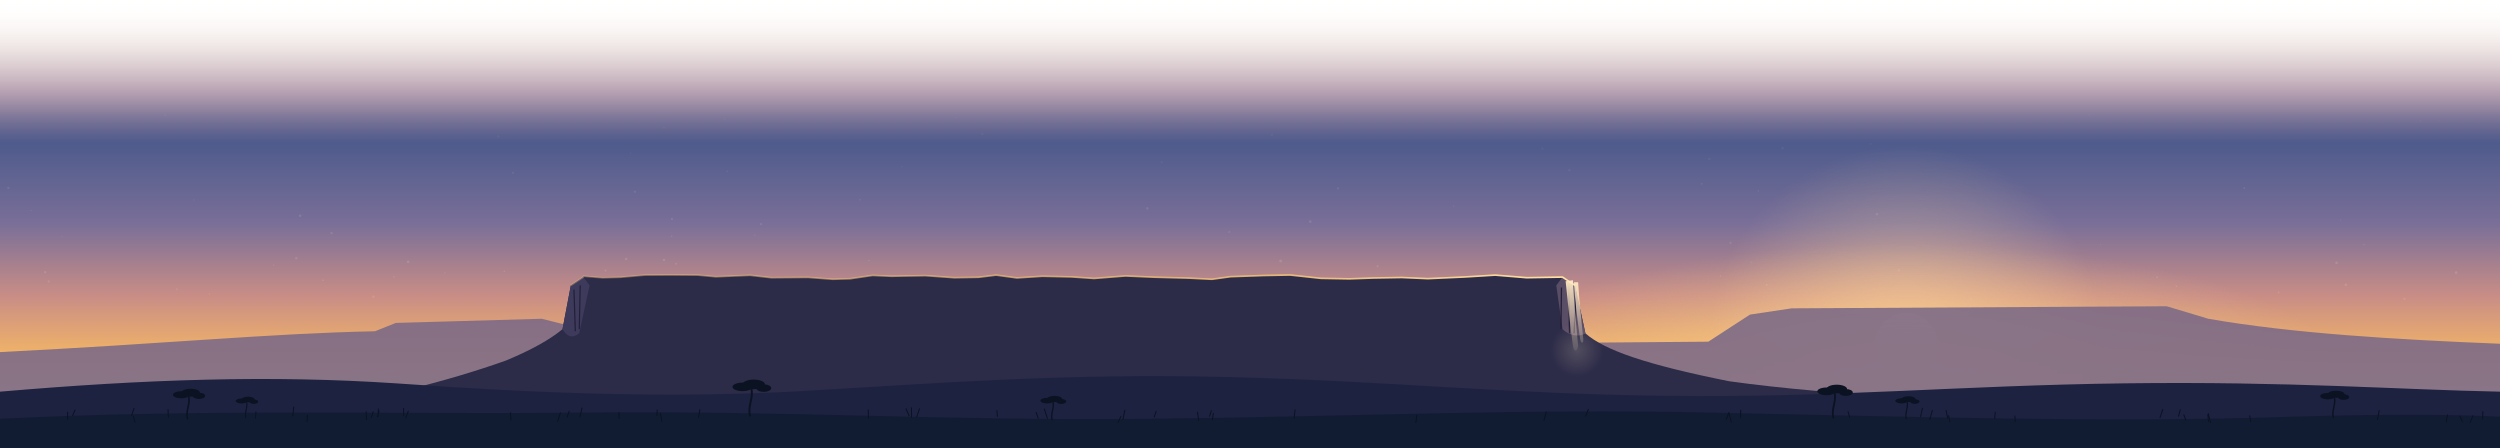
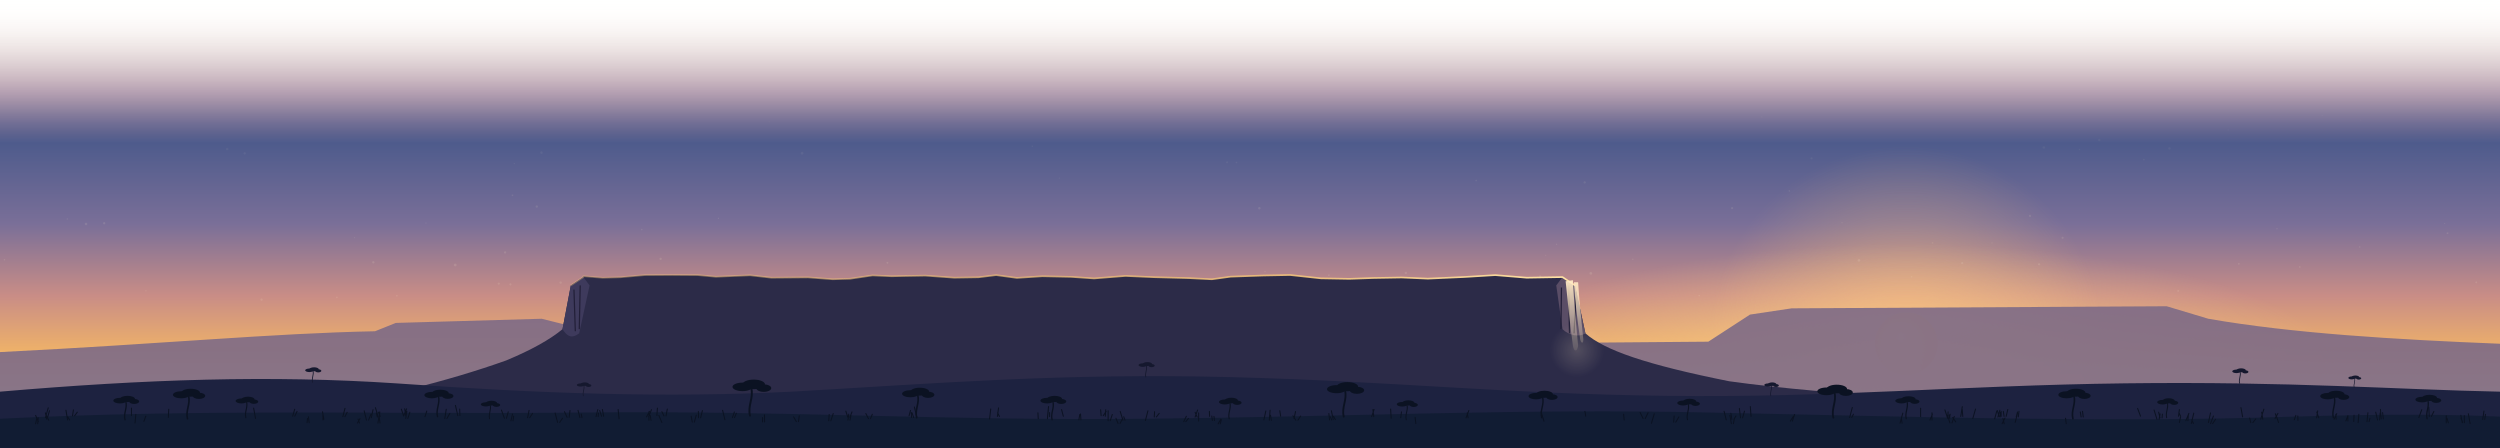
<svg xmlns="http://www.w3.org/2000/svg" viewBox="0 0 2400 430" preserveAspectRatio="xMidYMax slice">
  <defs>
    <linearGradient id="ceu" x1="0" y1="0" x2="0" y2="1">
      <stop offset="0.000" stop-color="#E2C3A4" stop-opacity="0.000" />
      <stop offset="0.023" stop-color="#DABBA2" stop-opacity="0.015" />
      <stop offset="0.046" stop-color="#D2B3A0" stop-opacity="0.055" />
      <stop offset="0.069" stop-color="#CAAB9E" stop-opacity="0.118" />
      <stop offset="0.091" stop-color="#C2A39C" stop-opacity="0.198" />
      <stop offset="0.114" stop-color="#BA9A9A" stop-opacity="0.292" />
      <stop offset="0.137" stop-color="#B29298" stop-opacity="0.394" />
      <stop offset="0.160" stop-color="#AA8A96" stop-opacity="0.500" />
      <stop offset="0.183" stop-color="#A28294" stop-opacity="0.606" />
      <stop offset="0.206" stop-color="#977A93" stop-opacity="0.708" />
      <stop offset="0.229" stop-color="#897491" stop-opacity="0.802" />
      <stop offset="0.251" stop-color="#7A6E90" stop-opacity="0.882" />
      <stop offset="0.274" stop-color="#6B678F" stop-opacity="0.945" />
      <stop offset="0.297" stop-color="#5D618D" stop-opacity="0.985" />
      <stop offset="0.320" stop-color="#4E5B8C" stop-opacity="1.000" />
      <stop offset=".5" stop-color="#7A6F98" />
      <stop offset=".66" stop-color="#C98D86" />
      <stop offset=".78" stop-color="#EDB06A" />
      <stop offset=".87" stop-color="#F8D58C" />
    </linearGradient>
+     <radialGradient id="sol-disco" cx=".42" cy=".38" r=".7">
+       <stop offset="0" stop-color="#FFD27A" />
+       <stop offset="1" stop-color="#FF9F3D" />
+     </radialGradient>
    <radialGradient id="astro-brilho">
-       <stop offset="0" stop-color="#FFD9A0" stop-opacity="0.55" />
-       <stop offset="1" stop-color="#FFD9A0" stop-opacity="0" />
+       <stop offset="0" stop-color="#FFC27A" stop-opacity="0.6" />
+       <stop offset="1" stop-color="#FFC27A" stop-opacity="0" />
    </radialGradient>
    <radialGradient id="sol" cx="1830" cy="190" r="420" gradientUnits="userSpaceOnUse" gradientTransform="translate(1830 190) scale(1 .3) translate(-1830 -190)">
      <stop offset="0" stop-color="#FFD48A" stop-opacity="0.75" />
      <stop offset="1" stop-color="#FFD48A" stop-opacity="0" />
    </radialGradient>
    <linearGradient id="agua" x1="0" y1="0" x2="0" y2="1">
      <stop offset="0" stop-color="#FFE9C4" stop-opacity=".95" />
      <stop offset="1" stop-color="#FFE9C4" stop-opacity=".1" />
    </linearGradient>
    <radialGradient id="nevoa" cx="1514" cy="166" r="26" gradientUnits="userSpaceOnUse">
      <stop offset="0" stop-color="#FFE9C4" stop-opacity=".18" />
      <stop offset="1" stop-color="#FFE9C4" stop-opacity="0" />
    </radialGradient>
    <linearGradient id="luz" x1="548" y1="0" x2="1512" y2="0" gradientUnits="userSpaceOnUse">
      <stop offset="0" stop-color="#F2C27A" stop-opacity="0.35" />
      <stop offset=".7" stop-color="#F2C27A" stop-opacity="0.9" />
      <stop offset="1" stop-color="#FFE3A6" stop-opacity="1" />
    </linearGradient>
  </defs>
  <rect width="2400" height="430" fill="url(#ceu)" />
  <g fill="#F4E7C8" opacity="0.12">
-     <circle cx="865.7" cy="159.9" r="0.6" opacity="0.6" />
-     <circle cx="2006" cy="110.1" r="0.9" opacity="0.2" />
-     <circle cx="1506.6" cy="163.4" r="1" opacity="0.6" />
-     <circle cx="1633.6" cy="176.5" r="0.9" opacity="0.7" />
-     <circle cx="8" cy="180.4" r="1.1" opacity="0.8" />
-     <circle cx="1795.8" cy="138.1" r="0.9" opacity="0.4" />
-     <circle cx="1284.5" cy="180.7" r="1" opacity="0.8" />
-     <circle cx="158.5" cy="110.7" r="1.1" opacity="0.2" />
-     <circle cx="605.3" cy="147" r="0.6" opacity="0.5" />
-     <circle cx="637.3" cy="122.6" r="1.1" opacity="0.3" />
-     <circle cx="492.5" cy="165.9" r="1.1" opacity="0.6" />
-     <circle cx="2341.8" cy="115.8" r="0.9" opacity="0.2" />
-     <circle cx="918.1" cy="113.1" r="0.9" opacity="0.2" />
-     <circle cx="1640.9" cy="152.6" r="1.1" opacity="0.5" />
-     <circle cx="1480.7" cy="142.6" r="1" opacity="0.4" />
-     <circle cx="185.9" cy="192" r="0.6" opacity="0.8" />
-     <circle cx="609.5" cy="184.1" r="1.1" opacity="0.8" />
-     <circle cx="730.6" cy="215.1" r="1" opacity="1" />
-     <circle cx="29.9" cy="202.1" r="0.5" opacity="0.9" />
-     <circle cx="645.1" cy="210.2" r="1" opacity="1" />
-     <circle cx="1661.2" cy="233.1" r="1" opacity="1" />
-     <circle cx="698.1" cy="164.5" r="0.9" opacity="0.6" />
-     <circle cx="1115.2" cy="155.7" r="0.9" opacity="0.5" />
-     <circle cx="284.4" cy="247.9" r="1.2" opacity="1" />
-     <circle cx="478.2" cy="130.9" r="1.3" opacity="0.3" />
-     <circle cx="2247" cy="211.4" r="0.5" opacity="1" />
-     <circle cx="1101.5" cy="200.1" r="1.2" opacity="0.9" />
-     <circle cx="2323.5" cy="116.1" r="0.9" opacity="0.2" />
-     <circle cx="644.8" cy="226.9" r="0.7" opacity="1" />
-     <circle cx="2269.4" cy="234.9" r="0.7" opacity="1" />
-     <circle cx="1395.5" cy="197.8" r="0.6" opacity="0.9" />
-     <circle cx="1257.8" cy="212.7" r="1.3" opacity="1" />
-     <circle cx="318.3" cy="223.7" r="1.2" opacity="1" />
-     <circle cx="1221" cy="129.5" r="1.2" opacity="0.3" />
-     <circle cx="1688" cy="183.3" r="0.7" opacity="0.8" />
-     <circle cx="2154.5" cy="180.6" r="0.9" opacity="0.8" />
-     <circle cx="59.6" cy="226.9" r="0.5" opacity="1" />
-     <circle cx="1180.1" cy="222.7" r="0.9" opacity="1" />
-     <circle cx="724.7" cy="225.7" r="0.6" opacity="1" />
-     <circle cx="825.5" cy="191.8" r="0.8" opacity="0.8" />
-     <circle cx="2016.6" cy="235" r="0.5" opacity="1" />
-     <circle cx="1801.8" cy="205.6" r="1.2" opacity="1" />
-     <circle cx="288.1" cy="207.1" r="1.2" opacity="1" />
-     <circle cx="1711.3" cy="142.2" r="1.2" opacity="0.4" />
-     <circle cx="695.6" cy="114.4" r="0.8" opacity="0.2" />
-     <circle cx="943" cy="128.6" r="1.3" opacity="0.3" />
+     <circle cx="1662.8" cy="199.8" r="1" opacity="0.9" />
+     <circle cx="2349.6" cy="223.9" r="0.9" opacity="1" />
+     <circle cx="2015.3" cy="134.4" r="1.1" opacity="0.4" />
+     <circle cx="2058.1" cy="153.3" r="0.8" opacity="0.5" />
+     <circle cx="1739.1" cy="152" r="1" opacity="0.5" />
+     <circle cx="738.6" cy="116.8" r="0.7" opacity="0.2" />
+     <circle cx="1494.3" cy="234.5" r="0.6" opacity="1" />
+     <circle cx="2185.9" cy="219.6" r="0.6" opacity="1" />
+     <circle cx="64.6" cy="210.2" r="0.6" opacity="1" />
+     <circle cx="2229.5" cy="110.9" r="0.8" opacity="0.2" />
+     <circle cx="340.4" cy="228.2" r="0.5" opacity="1" />
+     <circle cx="100" cy="214.3" r="1.1" opacity="1" />
+     <circle cx="1521.3" cy="175.1" r="1.1" opacity="0.7" />
+     <circle cx="1768.3" cy="213.8" r="0.6" opacity="1" />
+     <circle cx="1417.1" cy="173.3" r="0.8" opacity="0.7" />
+     <circle cx="1962.1" cy="141.6" r="1.2" opacity="0.4" />
+     <circle cx="2139.1" cy="124.7" r="0.6" opacity="0.3" />
+     <circle cx="2082.7" cy="142.5" r="1.2" opacity="0.4" />
+     <circle cx="2266.4" cy="115.4" r="0.6" opacity="0.2" />
+     <circle cx="493.7" cy="157" r="0.6" opacity="0.6" />
+     <circle cx="82.6" cy="215" r="1.2" opacity="1" />
+     <circle cx="1948.8" cy="207.3" r="1" opacity="1" />
+     <circle cx="1980.1" cy="228.3" r="1" opacity="1" />
+     <circle cx="689.7" cy="209.6" r="0.6" opacity="1" />
+     <circle cx="234.9" cy="147.2" r="1.1" opacity="0.5" />
+     <circle cx="492" cy="187.5" r="0.8" opacity="0.8" />
+     <circle cx="1017" cy="171" r="0.5" opacity="0.7" />
+     <circle cx="616.1" cy="220.4" r="0.7" opacity="1" />
+     <circle cx="1717.8" cy="183.3" r="0.8" opacity="0.8" />
+     <circle cx="770" cy="147.1" r="1.3" opacity="0.5" />
+     <circle cx="1209" cy="199.9" r="1.2" opacity="0.9" />
+     <circle cx="1483.9" cy="245.1" r="0.5" opacity="1" />
+     <circle cx="991" cy="140.4" r="0.8" opacity="0.4" />
+     <circle cx="1855.3" cy="233.2" r="0.8" opacity="1" />
+     <circle cx="1691.2" cy="112.1" r="0.9" opacity="0.2" />
+     <circle cx="519.8" cy="146.5" r="1.2" opacity="0.5" />
+     <circle cx="218.1" cy="143.1" r="1.2" opacity="0.4" />
+     <circle cx="408.9" cy="214.1" r="0.5" opacity="1" />
+     <circle cx="484.9" cy="242.3" r="1.1" opacity="1" />
+     <circle cx="2346.9" cy="214.5" r="0.5" opacity="1" />
+     <circle cx="1178" cy="155.8" r="0.9" opacity="0.5" />
+     <circle cx="1912.3" cy="233.2" r="0.6" opacity="1" />
+     <circle cx="1187" cy="156" r="0.8" opacity="0.5" />
+     <circle cx="1996.4" cy="143.5" r="0.7" opacity="0.4" />
+     <circle cx="2265.3" cy="237.1" r="0.7" opacity="1" />
+     <circle cx="515.3" cy="198.3" r="1.1" opacity="0.9" />
  </g>
  <circle cx="1830" cy="330" r="190" fill="url(#astro-brilho)" />
-   <circle cx="1830" cy="330" r="30" fill="#FFE2A0" />
+   <circle cx="1830" cy="330" r="30" fill="url(#sol-disco)" />
  <g transform="translate(0 170)">
    <rect width="2400" height="260" fill="url(#sol)" />
    <g fill="#F4E7C8" opacity="0.14">
-       <circle cx="46.8" cy="100.2" r="1" />
-       <circle cx="43.4" cy="91.3" r="1.1" />
-       <circle cx="1229.4" cy="80.6" r="1.4" />
-       <circle cx="1892.1" cy="116.9" r="0.7" />
-       <circle cx="637.4" cy="79.6" r="1.2" />
-       <circle cx="649.1" cy="83.2" r="0.9" />
-       <circle cx="2187.4" cy="110.8" r="0.8" />
-       <circle cx="358.5" cy="114.8" r="1.1" />
-       <circle cx="1681" cy="81.6" r="0.6" />
-       <circle cx="1651.7" cy="95" r="0.7" />
-       <circle cx="2252" cy="103.4" r="1.2" />
-       <circle cx="201" cy="112.2" r="0.7" />
-       <circle cx="2070.7" cy="96.2" r="0.9" />
-       <circle cx="1327.4" cy="115.1" r="0.8" />
-       <circle cx="310.1" cy="99.1" r="0.8" />
-       <circle cx="262.7" cy="84.5" r="0.6" />
-       <circle cx="484.2" cy="90.5" r="0.8" />
-       <circle cx="1822.8" cy="89.6" r="1" />
-       <circle cx="427" cy="91.9" r="0.6" />
-       <circle cx="601.1" cy="78.6" r="1.2" />
-       <circle cx="1322.5" cy="85.6" r="1" />
-       <circle cx="2243.1" cy="82.3" r="1.3" />
-       <circle cx="1037.2" cy="97.8" r="1.3" />
-       <circle cx="943.4" cy="98.3" r="1.2" />
-       <circle cx="2357.9" cy="91.7" r="1.3" />
-       <circle cx="1696.1" cy="103.4" r="0.9" />
-       <circle cx="834.1" cy="80.2" r="0.7" />
-       <circle cx="169.7" cy="107.6" r="0.8" />
-       <circle cx="391.8" cy="81.4" r="1.3" />
-       <circle cx="2089.3" cy="104.8" r="0.8" />
-       <circle cx="581.3" cy="89.7" r="1" />
-       <circle cx="378.1" cy="95.8" r="0.8" />
-       <circle cx="2308.3" cy="116.9" r="1" />
-       <circle cx="586.7" cy="116.6" r="0.8" />
+       <circle cx="381" cy="113.9" r="0.8" />
+       <circle cx="1957.5" cy="83.7" r="1" />
+       <circle cx="2207.8" cy="86.3" r="0.8" />
+       <circle cx="1214.4" cy="90.8" r="0.6" />
+       <circle cx="437" cy="84.4" r="1.3" />
+       <circle cx="1631.2" cy="113.8" r="0.7" />
+       <circle cx="1883.7" cy="82.6" r="1" />
+       <circle cx="1527.2" cy="92.4" r="1.3" />
+       <circle cx="1332.4" cy="101.2" r="1.3" />
+       <circle cx="251.1" cy="117.7" r="1.1" />
+       <circle cx="946.2" cy="109.9" r="0.8" />
+       <circle cx="2377.2" cy="101.1" r="0.9" />
+       <circle cx="1835.1" cy="95.7" r="0.7" />
+       <circle cx="1784.6" cy="79.9" r="1.3" />
+       <circle cx="608.8" cy="103.6" r="1.4" />
+       <circle cx="1406.1" cy="104.5" r="0.9" />
+       <circle cx="4.3" cy="79.4" r="0.7" />
+       <circle cx="1478.5" cy="95.3" r="1" />
+       <circle cx="2149.3" cy="83.3" r="0.8" />
+       <circle cx="1567.5" cy="78.9" r="0.6" />
+       <circle cx="851.9" cy="82.3" r="0.9" />
+       <circle cx="538.2" cy="101.3" r="1.1" />
+       <circle cx="490" cy="103" r="1" />
+       <circle cx="323.4" cy="115.5" r="0.8" />
+       <circle cx="358.4" cy="81.8" r="1.1" />
+       <circle cx="2091.1" cy="109.3" r="0.9" />
+       <circle cx="634.2" cy="78.5" r="1.1" />
+       <circle cx="1349.6" cy="92" r="1.1" />
+       <circle cx="1065" cy="115.5" r="1.2" />
+       <circle cx="596.4" cy="114.1" r="0.6" />
+       <circle cx="1275.7" cy="94.2" r="0.8" />
+       <circle cx="140.1" cy="109.2" r="0.6" />
+       <circle cx="1322.2" cy="115.6" r="0.7" />
+       <circle cx="478.8" cy="102.3" r="1" />
    </g>
    <path d="M0 260 L0 168 C160 160 260 150 360 148 L380 140 L520 136 L560 146 C660 158 760 162 900 160 C1100 158 1250 164 1400 160 L1640 158 L1680 132 L1720 126 L2080 124 L2120 136 C2200 150 2300 156 2400 160 L2400 260 Z" fill="#7D6A86" opacity=".9" />
    <path d="M260 230 C360 214 430 196 486 176 C510 166 528 156 540 146 L548 104 L560 96 L560 95.2L578.7 96.7L595.8 96.2L619.1 94.1L645.2 94L669.8 94.1L687.3 95.7L720.1 94.3L740.4 96.6L775.7 96.3L799.5 98.1L816.1 97.6L837.7 94.4L855.8 95.2L888.3 94.6L916 96.6L939.4 96.2L956.3 94.1L976.2 96.8L1000.7 95.2L1028.4 95.8L1050.3 97.3L1080.4 94.9L1108 96.1L1141.8 97L1163.4 98.1L1181.4 95.6L1212.8 94.5L1238.5 94L1268 97.2L1295.5 97.7L1317.7 96.9L1345.6 96.4L1370.7 97.5L1406 95.9L1435.4 94.1L1465.6 96.6L1500 96 L1512 104 L1522 150 C1540 166 1580 180 1660 196 C1760 210 1900 216 2050 222 L2050 260 L260 260 Z" fill="#2C2B48" />
    <path d="M540 146 L548 104 L560 96 L566 104 L556 150 C548 156 544 152 540 146 Z" fill="#3E3A5C" />
    <path d="M1500 96 L1512 104 L1522 150 C1516 154 1506 152 1500 146 L1494 104 Z" fill="#5A4D66" />
    <path d="M551 108 L552.3 148M557 104 L556.1 146M1499 106 L1498.5 146M1506 104 L1506.7 150M1513 110 L1511.1 150" stroke="#221F38" stroke-width="1.2" fill="none" />
    <path d="M548 104 L560 96 L560 95.2L578.7 96.7L595.8 96.2L619.1 94.1L645.2 94L669.8 94.1L687.3 95.7L720.1 94.3L740.4 96.6L775.7 96.3L799.5 98.1L816.1 97.6L837.7 94.4L855.8 95.2L888.3 94.6L916 96.6L939.4 96.2L956.3 94.1L976.2 96.8L1000.7 95.2L1028.4 95.8L1050.3 97.3L1080.4 94.9L1108 96.1L1141.8 97L1163.4 98.1L1181.4 95.6L1212.8 94.5L1238.5 94L1268 97.2L1295.5 97.7L1317.7 96.9L1345.6 96.4L1370.7 97.5L1406 95.9L1435.4 94.1L1465.6 96.6L1500 96 L1512 104" stroke="url(#luz)" stroke-width="1.6" fill="none" stroke-linejoin="round" />
    <path d="M1503 100 C1505 120 1507 140 1510 162 C1511 168 1514 168 1515 162 C1513 140 1511 120 1510 99 Z M1511 101 C1512 118 1514 136 1517 156 C1518 160 1520 160 1520 156 C1518 136 1516 118 1515 101 Z" fill="url(#agua)" />
    <rect x="1470" y="130" width="90" height="70" fill="url(#nevoa)" />
    <path d="M0 260 L0 206 C140 194 260 190 380 198 C520 208 640 212 760 206 C900 198 1020 188 1180 192 C1340 196 1440 208 1600 210 C1760 212 1880 200 2040 198 C2200 196 2300 204 2400 206 L2400 260 Z" fill="#1D2240" />
+     <path d="M300 197 C299 193 301.5 190 300.5 186" stroke="#15182E" stroke-width="0.8" fill="none" stroke-linecap="round" />
+     <g fill="#15182E">
+       <ellipse cx="297" cy="185.5" rx="4" ry="1.7" />
+       <ellipse cx="301.5" cy="184.5" rx="4.5" ry="1.9" />
+       <ellipse cx="305.5" cy="186" rx="3" ry="1.5" />
+     </g>
+     <path d="M560 210 C559.1 206.4 561.4 203.7 560.5 200.1" stroke="#15182E" stroke-width="0.7" fill="none" stroke-linecap="round" />
+     <g fill="#15182E">
+       <ellipse cx="557.3" cy="199.6" rx="3.6" ry="1.5" />
+       <ellipse cx="561.4" cy="198.8" rx="4" ry="1.7" />
+       <ellipse cx="565" cy="200.1" rx="2.7" ry="1.4" />
+     </g>
+     <path d="M1100 192 C1099 188 1101.5 185 1100.5 181" stroke="#15182E" stroke-width="0.8" fill="none" stroke-linecap="round" />
+     <g fill="#15182E">
+       <ellipse cx="1097" cy="180.5" rx="4" ry="1.7" />
+       <ellipse cx="1101.5" cy="179.5" rx="4.5" ry="1.9" />
+       <ellipse cx="1105.5" cy="181" rx="3" ry="1.5" />
+     </g>
+     <path d="M1700 210 C1699.1 206.4 1701.3 203.7 1700.5 200.1" stroke="#15182E" stroke-width="0.7" fill="none" stroke-linecap="round" />
+     <g fill="#15182E">
+       <ellipse cx="1697.3" cy="199.6" rx="3.6" ry="1.5" />
+       <ellipse cx="1701.3" cy="198.8" rx="4" ry="1.7" />
+       <ellipse cx="1705" cy="200.1" rx="2.7" ry="1.4" />
+     </g>
+     <path d="M2150 198 C2149 194 2151.5 191 2150.5 187" stroke="#15182E" stroke-width="0.8" fill="none" stroke-linecap="round" />
+     <g fill="#15182E">
+       <ellipse cx="2147" cy="186.5" rx="4" ry="1.7" />
+       <ellipse cx="2151.5" cy="185.5" rx="4.5" ry="1.9" />
+       <ellipse cx="2155.5" cy="187" rx="3" ry="1.5" />
+     </g>
+     <path d="M2260 202 C2259.2 198.8 2261.2 196.4 2260.4 193.2" stroke="#15182E" stroke-width="0.6" fill="none" stroke-linecap="round" />
+     <g fill="#15182E">
+       <ellipse cx="2257.6" cy="192.8" rx="3.2" ry="1.4" />
+       <ellipse cx="2261.2" cy="192" rx="3.6" ry="1.5" />
+       <ellipse cx="2264.4" cy="193.2" rx="2.4" ry="1.2" />
+     </g>
    <path d="M0 260 L0 232 C200 222 380 228 560 226 C760 224 900 234 1100 232 C1300 230 1460 222 1640 226 C1840 230 2020 236 2200 230 C2300 227 2360 228 2400 230 L2400 260 Z" fill="#111C33" />
-     <path d="M1108.1 230.2 l1.8 -5.3M281 229.4 l1 -8.6M1843.8 229.9 l1.7 -8M594.3 231.7 l-0.1 -5.7M2091.4 229.6 l1.7 -6.3M1078 232.8 l1.8 -8.9M2120.1 234.7 l-0.6 -6.6M2073.6 230.9 l2.7 -7.9M996.7 231.5 l-2 -5.5M2122.1 235.7 l-2.1 -8.6M362.2 230.2 l1.8 -5.6M556.7 230.6 l2 -8.9M1163.9 233.1 l0.9 -6.4M630.6 229 l0.3 -5.5M1005.5 231.6 l-2.9 -8.9M1359.2 235.7 l0.9 -7.1M1657.2 232.6 l2.6 -6.7M1482.2 233.7 l2.2 -8.3M129.6 235.3 l-1.7 -6M1871.9 235.1 l-1.2 -6M1914.9 231.7 l0.5 -6M957.5 229.7 l-0.5 -5.5M1522.3 229.4 l2.5 -6.4M161.6 230.5 l-0.3 -7.3M389.5 231.4 l2.4 -6.7M126.2 229 l2.5 -7M363 229.7 l0.2 -7.1M872.7 229.2 l-2.9 -6.8M2098.4 233.3 l-1.9 -5M356.5 230.8 l1.8 -5.7M833.7 231.5 l-0.2 -7.9M294.8 234.9 l0.3 -6.3M2383.4 232.3 l0.1 -7.2M1161.2 229.6 l1.7 -5.4M245.3 231.4 l0.4 -6M635.4 234.8 l-1.3 -8.1M387.5 229.2 l0 -7.2M2282.4 232.7 l1.6 -8.6M351.8 232.8 l-0.3 -7.5M64.9 232.7 l0 -7M2348.4 235 l1.2 -6.8M1670.9 230.8 l0.2 -6.9M880.1 230.2 l2.6 -7.8M1852.7 232.7 l2.3 -8.8M1869.7 231.3 l-1.4 -7.2M535.3 234.7 l2.7 -8.4M2363.8 235 l-2.2 -5.5M1934.6 234.7 l-0.3 -5.3M1775.7 230.6 l-1.6 -5.3M1242.3 231.5 l1 -8.1M69.6 229.2 l2.4 -5.6M670.6 230.8 l1.3 -7.6M1662.1 235.7 l-2.1 -8.5M1073.3 235.6 l2.8 -5.9M2371.3 235.7 l2.7 -6.6M875.1 230.5 l-0.1 -9M544.4 230.4 l2 -5.6M490.5 233.4 l-0.4 -7.1M2160.7 234.9 l-1 -5.8M1150.7 233.6 l-1.1 -7.9" stroke="#0B1222" stroke-width="1" fill="none" stroke-linecap="round" />
+     <path d="M1108.1 230.3 l0.3 -5.1M1110.1 230.3 l2.7 -3.4M281 229.5 l1.9 -6.6M283 229.5 l2.2 -4.6M1843.8 230 l0 -8.1M594.3 232.1 l-0.9 -9M2091.4 229.6 l0.8 -6.4M2093.4 229.6 l-1.7 -3.5M1078 233.4 l-2.6 -8.4M1080 233.4 l-1.2 -3.3M2120.1 235.6 l2 -9.2M2073.6 231.2 l-1.3 -5.5M2075.6 231.2 l0.3 -3.6M996.7 231.9 l-0.3 -5.6M2122.1 236.7 l2.8 -7.3M2124.1 236.7 l2.8 -4.2M362.2 230.4 l-0.9 -4M364.2 230.4 l0.4 -5M556.7 230.9 l-1.8 -7M558.7 230.9 l-0.7 -3.4M1163.9 233.7 l-0.6 -4.3M1165.9 233.7 l-0.5 -3.9M630.6 229 l0.5 -7.2M1005.5 232 l0.9 -8.3M1359.2 236.6 l-0.7 -6M1657.2 233.1 l-2.1 -8.3M1482.2 234.4 l-2.7 -9M129.6 236.2 l0.8 -8.4M1871.9 236 l-2.2 -7.1M1873.9 236 l2.2 -6.2M1914.9 232.1 l2 -7.5M957.5 229.8 l1.1 -8.2M959.5 229.8 l-1.8 -3.5M1522.3 229.5 l-0.8 -4.6M161.6 230.7 l0.4 -7.8M389.5 231.7 l1.1 -6.9M391.5 231.7 l2 -6M126.2 229 l0 -7.2M363 229.8 l-2.6 -8.4M365 229.8 l-1.6 -4.1M872.7 229.2 l1.4 -5.2M2098.4 233.9 l2.9 -7M2100.4 233.9 l0.4 -5.7M356.5 231 l1.6 -7.7M833.7 231.9 l-2.5 -4.9M835.7 231.9 l1.7 -4.2M294.8 235.8 l0.4 -4.1M296.8 235.8 l-0.7 -5.7M2383.4 232.7 l1.2 -8.1M2385.4 232.7 l0.6 -4.9M1161.2 229.7 l-0.2 -4.7M245.3 231.7 l-1.8 -9.9M635.4 235.6 l-2.9 -6.8M387.5 229.2 l2.8 -6.7M389.5 229.2 l-1 -6.8M2282.4 233.2 l-1.7 -7.5M2284.4 233.2 l0.6 -6.8M351.8 233.3 l-2.2 -8.9M353.8 233.3 l2.4 -5.8M64.9 233.2 l-1.6 -9.4M66.9 233.2 l-1.9 -3M2348.4 235.9 l-0 -6.7M2350.4 235.9 l-1.3 -4.4M1670.9 231.1 l-1.1 -9M1672.9 231.1 l1.8 -6.4M880.1 230.3 l-2.3 -9.6M1852.7 233.3 l2.4 -5.7M1854.7 233.3 l-0 -7M1869.7 231.6 l0.5 -6.2M1871.7 231.6 l-0.6 -3.2M535.3 235.5 l-2.4 -9M537.3 235.5 l2.7 -4M2363.8 235.8 l-1.4 -7.1M2365.8 235.8 l-0.1 -6.8M1934.6 235.5 l2.3 -8.9M1775.7 230.8 l2.5 -9.6M1777.7 230.8 l1.6 -3.2M1242.3 231.8 l1.4 -6.7M69.6 229.2 l0.9 -5.7M71.6 229.2 l2.6 -3.5M670.6 231.1 l-0.2 -6.1M672.6 231.1 l1.7 -6.9M1662.1 236.7 l-1.4 -7.9M1664.1 236.7 l0.8 -4.6M1073.3 236.5 l-2 -5M1075.3 236.5 l2.5 -5M2371.3 236.6 l-1.7 -9.4M875.1 230.8 l-0.3 -4.8M877.1 230.8 l-1.5 -4.4M544.4 230.6 l-2.5 -5.4M546.4 230.6 l0.8 -6.5M490.5 234 l1.5 -6.5M492.5 234 l0.6 -4.5M2160.7 235.7 l-1 -4.4M2162.7 235.7 l2.8 -3.5M1150.7 234.2 l0 -7.8M1919.1 229.7 l-1.7 -5.6M1921.1 229.7 l-0 -4.8M1585.4 236.3 l2.7 -9.1M1877.5 235 l-2.9 -4.2M1147.3 230.4 l2.4 -6.8M1149.3 230.4 l-2 -4.6M1893.9 231.7 l2.6 -9M1922 236.8 l2.8 -5.5M1924 236.8 l-1.2 -5.1M950 232.2 l1.1 -9.6M2272.3 234.8 l0.9 -8.6M2274.3 234.8 l0.8 -3.2M408 230 l1.7 -5.4M362.8 236.2 l0.9 -5.8M364.8 236.2 l-0.7 -5.5M1935.6 230.2 l1.2 -4.7M1937.6 230.2 l0.6 -5.3M1983.6 236.8 l-0.7 -5.3M1577.4 231.8 l-2.9 -5.8M1579.4 231.8 l2.8 -5.6M1316.8 230 l2.3 -6.9M1318.8 230 l-0.8 -6.8M34.2 236.8 l1.2 -5.8M36.2 236.8 l0.5 -5.7M1559.2 233.2 l-0.5 -5.5M2240.7 232.5 l2.6 -5.4M2242.7 232.5 l-0.3 -4.7M2092.2 235.6 l1.1 -5.2M506.5 231 l1.4 -7M508.5 231 l2.8 -4.2M703.1 230.9 l1.9 -5.4M705.1 230.9 l1.8 -4.2M1407.4 231.1 l2.7 -7M1409.4 231.1 l-0.9 -4.7M1005.6 230 l1 -9.7M1007.6 230 l-0 -3.9M2184 231.8 l2.8 -4.9M2186 231.8 l-1.7 -4.6M1099.6 233.7 l2.4 -9.3M2170.3 232.4 l3 -9.6M2172.3 232.4 l-1.1 -6.7M2202.5 233 l1.5 -4.2M1276.4 233.2 l-0.7 -6.2M1278.4 233.2 l-1.2 -3M44.9 232.5 l-1.3 -6.1M439.5 229 l-2.3 -9.8M441.5 229 l-0.2 -6.3M1918 230.4 l1.9 -6.6M1920 230.4 l0.4 -4.5M1136.4 234.8 l2.5 -5.2M1138.4 234.8 l2.5 -3.1M1335.5 231.6 l-0.5 -8.9M1244 233.4 l-2.8 -4.2M1246 233.4 l2.6 -4M1882.3 229.8 l1.5 -9.4M1884.3 229.8 l-0.6 -6.8M1344.7 231 l0.7 -5.6M664.6 235.2 l-1.1 -5.7M666.6 235.2 l1.8 -6.7M1218.5 233.5 l0.8 -9.7M1220.5 233.5 l-0.8 -4.9M1824 236.3 l2.7 -9.7M1826 236.3 l-0.7 -4.7M1063.8 233.9 l-0 -9.6M1065.8 233.9 l2 -6M1213.3 233.1 l1.9 -8.6M1662.6 232.6 l-1 -5.9M1664.6 232.6 l1.9 -3.3M1279.9 232.8 l-1.8 -8.5M1281.9 232.8 l-1.7 -3.1M2259.6 234.6 l0.3 -6M2103.7 236.5 l2.3 -9.9M2105.7 236.5 l-1.6 -3.4M623 233.5 l-0 -8.3M625 233.5 l-0.8 -4.7M2263.8 235.7 l0.7 -8M329.1 230 l2.1 -8M331.1 230 l2.2 -4.2M1061.1 229.6 l0.4 -6.2M577.5 229.6 l-1.8 -5.5M579.5 229.6 l-1.2 -6.5M1606.7 235.3 l0.5 -6M1608.7 235.3 l3 -5M2152.9 230.2 l-1.6 -8.9M1718.7 234.3 l2.9 -4.6M1720.7 234.3 l2.1 -6.4M343.1 236.1 l2.5 -4.2M345.1 236.1 l-1.4 -3.8M2322.1 230.8 l2.8 -7.5M2286 232.2 l-0.8 -9.2M2288 232.2 l-0.7 -6.1M1169.4 236.9 l2.7 -4.6M1171.4 236.9 l1.1 -3.9M1997.9 230.3 l-0.8 -4.8M1999.9 230.3 l-0.7 -5.4M1035.7 233.1 l0.9 -5.2M1037.7 233.1 l-0.4 -5.7M813.9 230.6 l-1.9 -5.9M815.9 230.6 l2 -5.2M764.5 234.8 l-2.6 -4.6M766.5 234.8 l0.8 -5.6M46.8 233.4 l-2.5 -5M1057.1 229.1 l-0.5 -5.7M1059.1 229.1 l2.8 -4.2M795.6 234 l0.4 -6.1M797.6 234 l2.3 -7M1229.4 229.5 l-0.8 -5.2M2364.2 235.3 l-1.8 -4M2332.1 229.8 l-0.5 -8.9M2334.1 229.8 l2.4 -4.8M637.4 229.3 l-2 -4.1M639.4 229.3 l1.2 -6.6M1869.6 231.2 l-2.5 -7.7M1871.6 231.2 l0.5 -3.6M310.9 232.4 l-1.3 -7.1M2187.4 235.6 l-2.3 -6.9M620.7 230.2 l2.8 -5.2M622.7 230.2 l2.7 -6.9M2206 233.6 l-0.1 -4.3M1681 229.7 l-0.7 -9.4M138.1 234.5 l1.9 -5M1020.8 229.6 l-1.7 -6.4M2252 234.1 l2 -5.1M2254 234.1 l-0 -5.1M1923.9 229.7 l-0.7 -4.7M1925.9 229.7 l1.6 -6.6M2054.9 229.5 l-2.8 -7.4M2070.7 232.6 l-2.8 -9M2072.7 232.6 l1 -5.2M814 233.4 l0.8 -5.8M816 233.4 l0.9 -4.7M2224 231.1 l1 -6.7M2226 231.1 l-1.9 -5.5M310.1 233.2 l-0.1 -5.4M572.2 229.9 l1.7 -6.7M574.2 229.9 l0.4 -3.4M387.5 229.4 l-2.2 -6.6M389.5 229.4 l0.2 -5M484.2 231.5 l-2.8 -7.8M486.2 231.5 l1.7 -6.1M732 235.1 l0.1 -4.3M734 235.1 l-0.1 -6.8M695.9 233 l-2.2 -9.1M427 231.8 l1.4 -8.9M429 231.8 l2.9 -5M43.6 231 l2.7 -9.5M45.6 231 l1.9 -6.7M36.8 234.9 l-2.6 -6.1" stroke="#0B1222" stroke-width="1" fill="none" stroke-linecap="round" />
+     <path d="M120 233 C118.4 226.6 122.4 221.8 120.8 215.4" stroke="#0B1222" stroke-width="1.3" fill="none" stroke-linecap="round" />
+     <g fill="#0B1222">
+       <ellipse cx="115.2" cy="214.6" rx="6.4" ry="2.7" />
+       <ellipse cx="122.4" cy="213" rx="7.2" ry="3" />
+       <ellipse cx="128.8" cy="215.4" rx="4.8" ry="2.4" />
+     </g>
    <path d="M180 232 C178 224 183 218 181 210" stroke="#0B1222" stroke-width="1.6" fill="none" stroke-linecap="round" />
    <g fill="#0B1222">
      <ellipse cx="174" cy="209" rx="8" ry="3.4" />
      <ellipse cx="183" cy="207" rx="9" ry="3.8" />
      <ellipse cx="191" cy="210" rx="6" ry="3" />
    </g>
    <path d="M236 231 C234.6 225.4 238.1 221.2 236.7 215.6" stroke="#0B1222" stroke-width="1.1" fill="none" stroke-linecap="round" />
    <g fill="#0B1222">
      <ellipse cx="231.8" cy="214.9" rx="5.6" ry="2.4" />
      <ellipse cx="238.1" cy="213.5" rx="6.3" ry="2.7" />
      <ellipse cx="243.7" cy="215.6" rx="4.2" ry="2.1" />
    </g>
+     <path d="M420 230 C418.2 222.8 422.7 217.4 420.9 210.2" stroke="#0B1222" stroke-width="1.4" fill="none" stroke-linecap="round" />
+     <g fill="#0B1222">
+       <ellipse cx="414.6" cy="209.3" rx="7.2" ry="3.1" />
+       <ellipse cx="422.7" cy="207.5" rx="8.1" ry="3.4" />
+       <ellipse cx="429.9" cy="210.2" rx="5.4" ry="2.7" />
+     </g>
+     <path d="M470 232 C468.8 227.2 471.8 223.6 470.6 218.8" stroke="#0B1222" stroke-width="1" fill="none" stroke-linecap="round" />
+     <g fill="#0B1222">
+       <ellipse cx="466.4" cy="218.2" rx="4.8" ry="2" />
+       <ellipse cx="471.8" cy="217" rx="5.4" ry="2.3" />
+       <ellipse cx="476.6" cy="218.8" rx="3.6" ry="1.8" />
+     </g>
    <path d="M720 229 C717.6 219.4 723.6 212.2 721.2 202.6" stroke="#0B1222" stroke-width="1.9" fill="none" stroke-linecap="round" />
    <g fill="#0B1222">
      <ellipse cx="712.8" cy="201.4" rx="9.6" ry="4.1" />
      <ellipse cx="723.6" cy="199" rx="10.8" ry="4.6" />
      <ellipse cx="733.2" cy="202.6" rx="7.2" ry="3.6" />
    </g>
+     <path d="M880 231 C878 223 883 217 881 209" stroke="#0B1222" stroke-width="1.6" fill="none" stroke-linecap="round" />
+     <g fill="#0B1222">
+       <ellipse cx="874" cy="208" rx="8" ry="3.4" />
+       <ellipse cx="883" cy="206" rx="9" ry="3.8" />
+       <ellipse cx="891" cy="209" rx="6" ry="3" />
+     </g>
    <path d="M1010 233 C1008.4 226.6 1012.4 221.8 1010.8 215.4" stroke="#0B1222" stroke-width="1.3" fill="none" stroke-linecap="round" />
    <g fill="#0B1222">
      <ellipse cx="1005.2" cy="214.6" rx="6.4" ry="2.7" />
      <ellipse cx="1012.4" cy="213" rx="7.2" ry="3" />
      <ellipse cx="1018.8" cy="215.4" rx="4.8" ry="2.4" />
    </g>
+     <path d="M1180 232 C1178.6 226.4 1182.1 222.2 1180.7 216.6" stroke="#0B1222" stroke-width="1.1" fill="none" stroke-linecap="round" />
+     <g fill="#0B1222">
+       <ellipse cx="1175.8" cy="215.9" rx="5.6" ry="2.4" />
+       <ellipse cx="1182.1" cy="214.5" rx="6.3" ry="2.7" />
+       <ellipse cx="1187.7" cy="216.6" rx="4.2" ry="2.1" />
+     </g>
+     <path d="M1290 230 C1287.7 220.8 1293.5 213.9 1291.2 204.7" stroke="#0B1222" stroke-width="1.8" fill="none" stroke-linecap="round" />
+     <g fill="#0B1222">
+       <ellipse cx="1283.1" cy="203.6" rx="9.2" ry="3.9" />
+       <ellipse cx="1293.5" cy="201.2" rx="10.3" ry="4.4" />
+       <ellipse cx="1302.7" cy="204.7" rx="6.9" ry="3.4" />
+     </g>
+     <path d="M1350 233 C1348.7 227.8 1352 223.9 1350.7 218.7" stroke="#0B1222" stroke-width="1" fill="none" stroke-linecap="round" />
+     <g fill="#0B1222">
+       <ellipse cx="1346.1" cy="218.1" rx="5.2" ry="2.2" />
+       <ellipse cx="1352" cy="216.8" rx="5.9" ry="2.5" />
+       <ellipse cx="1357.2" cy="218.7" rx="3.9" ry="2" />
+     </g>
+     <path d="M1480 231 C1478.2 223.8 1482.7 218.4 1480.9 211.2" stroke="#0B1222" stroke-width="1.4" fill="none" stroke-linecap="round" />
+     <g fill="#0B1222">
+       <ellipse cx="1474.6" cy="210.3" rx="7.2" ry="3.1" />
+       <ellipse cx="1482.7" cy="208.5" rx="8.1" ry="3.4" />
+       <ellipse cx="1489.9" cy="211.2" rx="5.4" ry="2.7" />
+     </g>
+     <path d="M1620 233 C1618.6 227.4 1622.1 223.2 1620.7 217.6" stroke="#0B1222" stroke-width="1.1" fill="none" stroke-linecap="round" />
+     <g fill="#0B1222">
+       <ellipse cx="1615.8" cy="216.9" rx="5.6" ry="2.4" />
+       <ellipse cx="1622.1" cy="215.5" rx="6.3" ry="2.7" />
+       <ellipse cx="1627.7" cy="217.6" rx="4.2" ry="2.1" />
+     </g>
    <path d="M1760 231 C1757.8 222.2 1763.3 215.6 1761.1 206.8" stroke="#0B1222" stroke-width="1.8" fill="none" stroke-linecap="round" />
    <g fill="#0B1222">
      <ellipse cx="1753.4" cy="205.7" rx="8.8" ry="3.7" />
      <ellipse cx="1763.3" cy="203.5" rx="9.9" ry="4.2" />
      <ellipse cx="1772.1" cy="206.8" rx="6.6" ry="3.3" />
    </g>
    <path d="M1830 232 C1828.5 226 1832.2 221.5 1830.8 215.5" stroke="#0B1222" stroke-width="1.2" fill="none" stroke-linecap="round" />
    <g fill="#0B1222">
      <ellipse cx="1825.5" cy="214.8" rx="6" ry="2.5" />
      <ellipse cx="1832.2" cy="213.2" rx="6.8" ry="2.8" />
      <ellipse cx="1838.2" cy="215.5" rx="4.5" ry="2.2" />
    </g>
+     <path d="M1990 232 C1988 224 1993 218 1991 210" stroke="#0B1222" stroke-width="1.6" fill="none" stroke-linecap="round" />
+     <g fill="#0B1222">
+       <ellipse cx="1984" cy="209" rx="8" ry="3.4" />
+       <ellipse cx="1993" cy="207" rx="9" ry="3.8" />
+       <ellipse cx="2001" cy="210" rx="6" ry="3" />
+     </g>
+     <path d="M2080 231 C2078.7 225.8 2081.9 221.9 2080.7 216.7" stroke="#0B1222" stroke-width="1" fill="none" stroke-linecap="round" />
+     <g fill="#0B1222">
+       <ellipse cx="2076.1" cy="216.1" rx="5.2" ry="2.2" />
+       <ellipse cx="2081.9" cy="214.8" rx="5.9" ry="2.5" />
+       <ellipse cx="2087.2" cy="216.7" rx="3.9" ry="2" />
+     </g>
    <path d="M2240 231 C2238.2 223.8 2242.7 218.4 2240.9 211.2" stroke="#0B1222" stroke-width="1.4" fill="none" stroke-linecap="round" />
    <g fill="#0B1222">
      <ellipse cx="2234.6" cy="210.3" rx="7.2" ry="3.1" />
      <ellipse cx="2242.7" cy="208.5" rx="8.1" ry="3.4" />
      <ellipse cx="2249.9" cy="211.2" rx="5.4" ry="2.7" />
    </g>
+     <path d="M2330 232 C2328.4 225.6 2332.4 220.8 2330.8 214.4" stroke="#0B1222" stroke-width="1.3" fill="none" stroke-linecap="round" />
+     <g fill="#0B1222">
+       <ellipse cx="2325.2" cy="213.6" rx="6.4" ry="2.7" />
+       <ellipse cx="2332.4" cy="212" rx="7.2" ry="3" />
+       <ellipse cx="2338.8" cy="214.4" rx="4.8" ry="2.4" />
+     </g>
  </g>
</svg>
